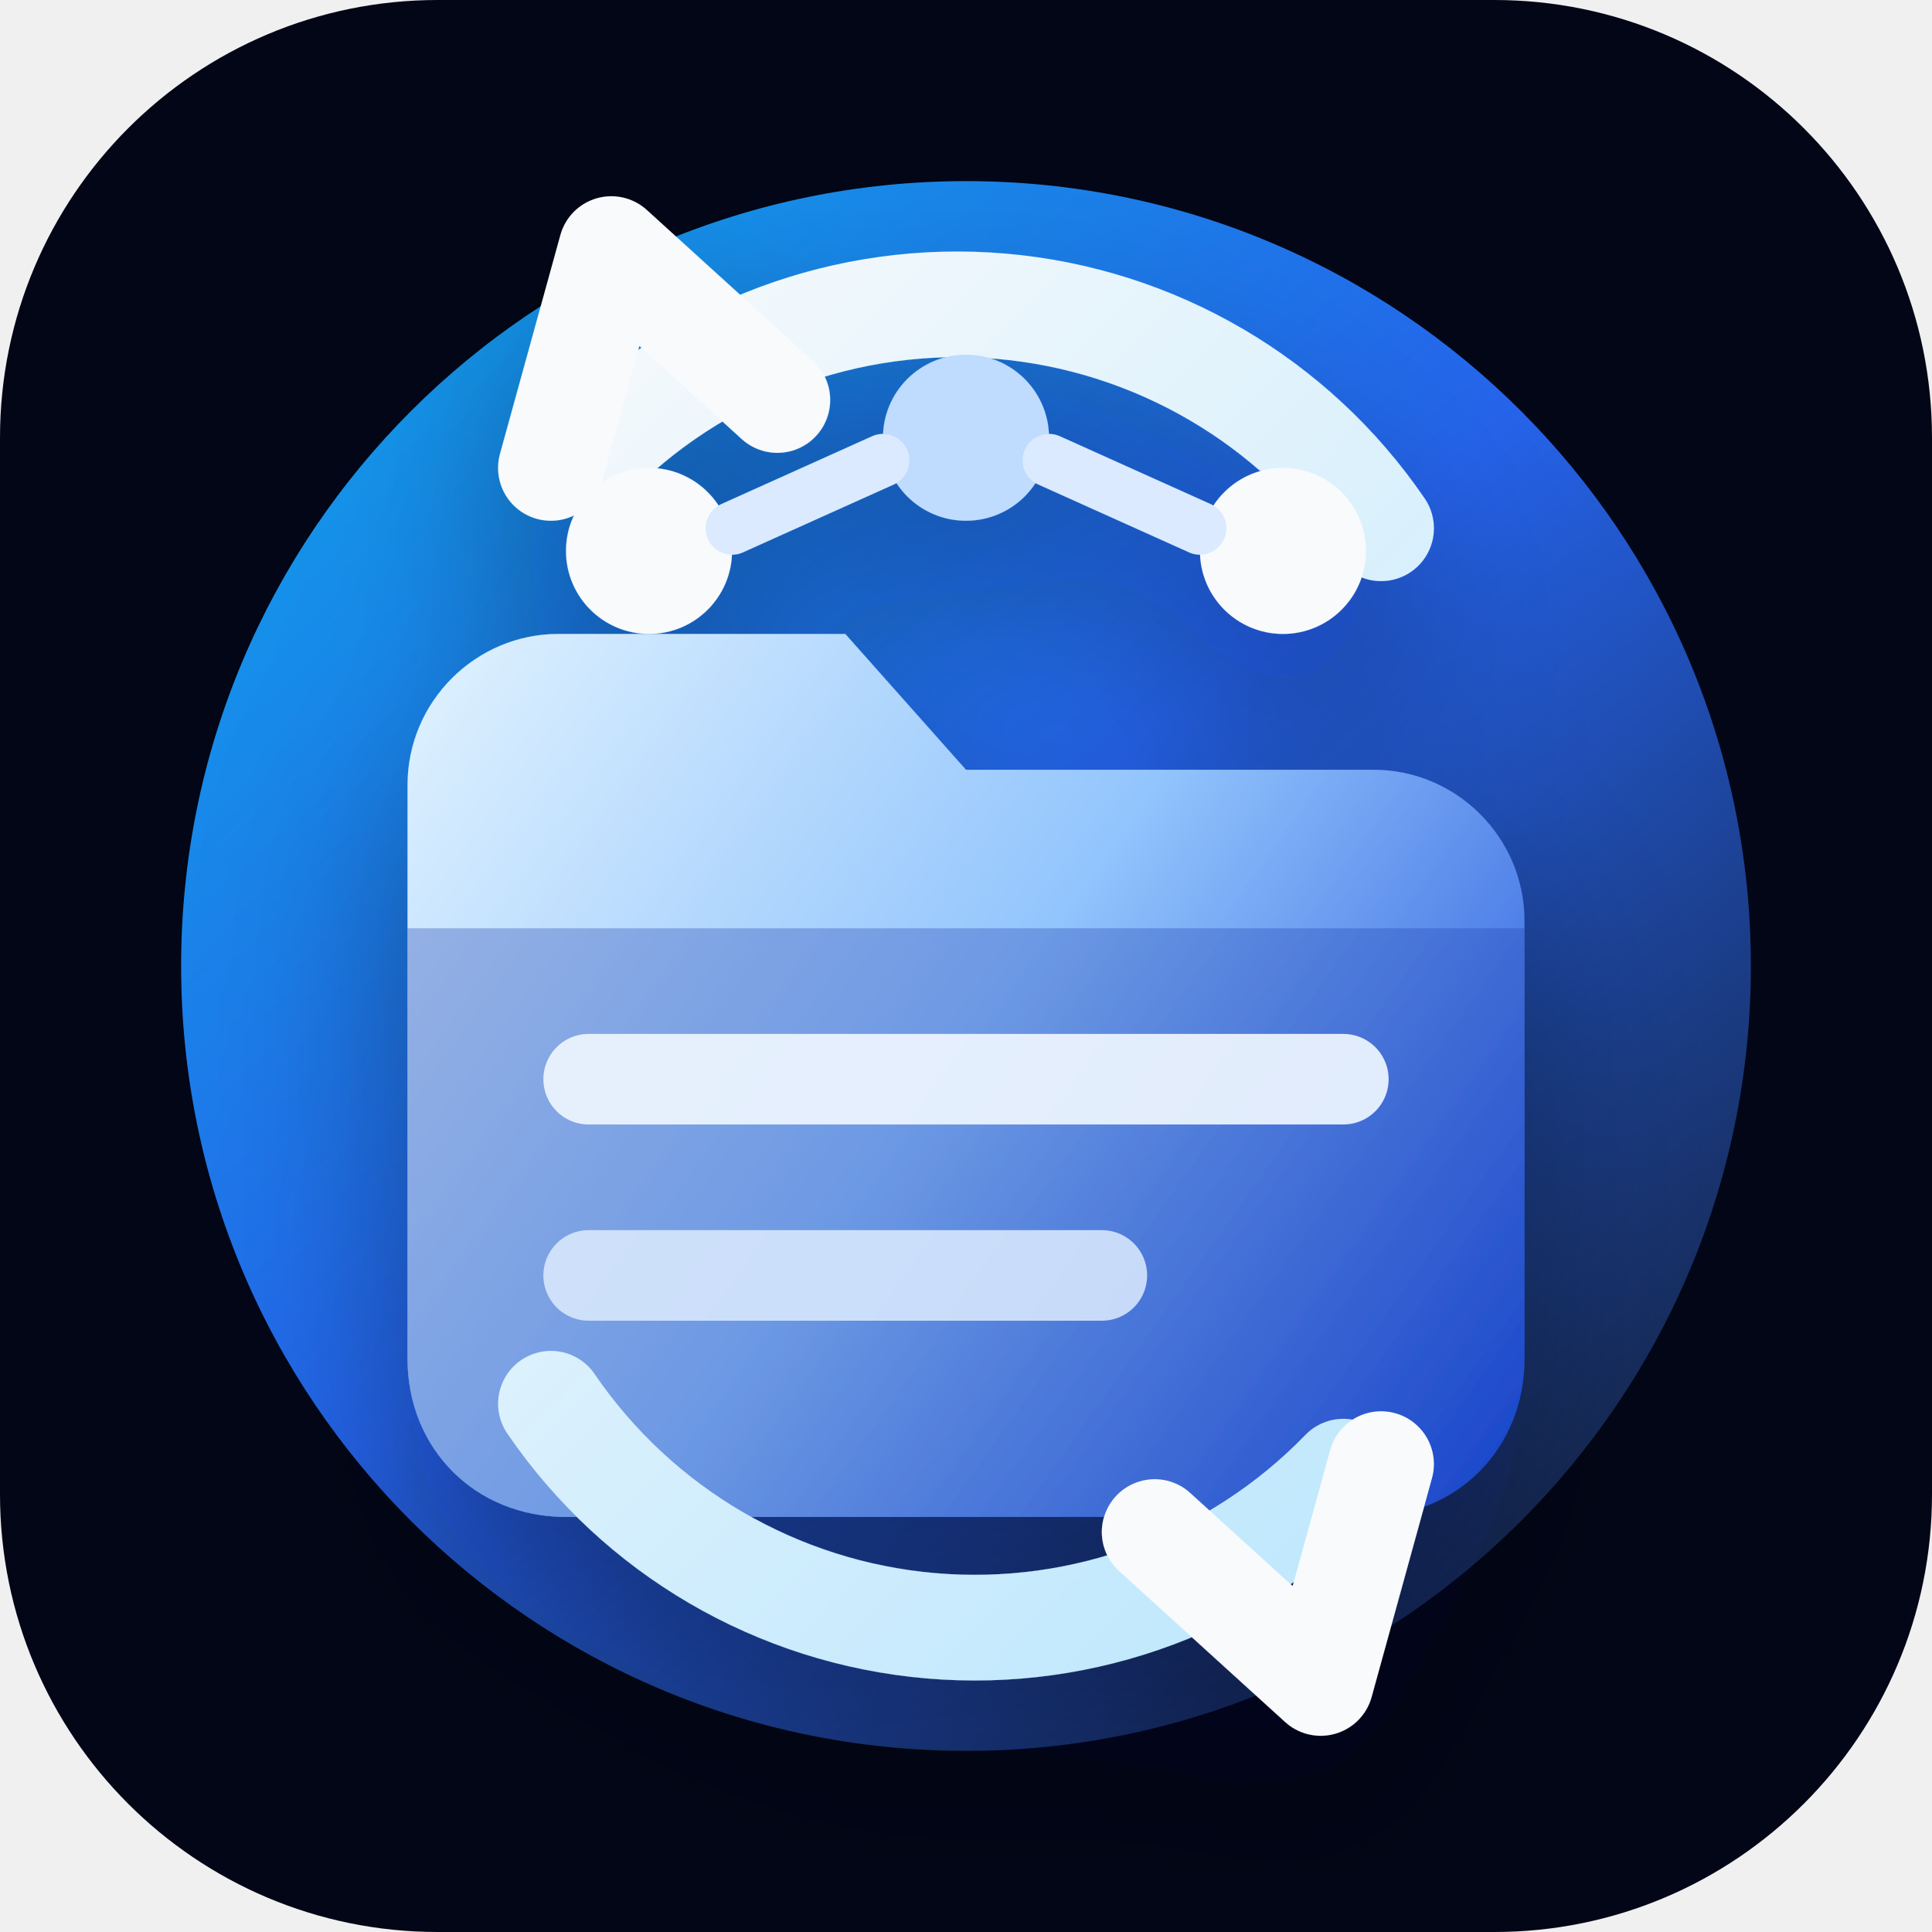
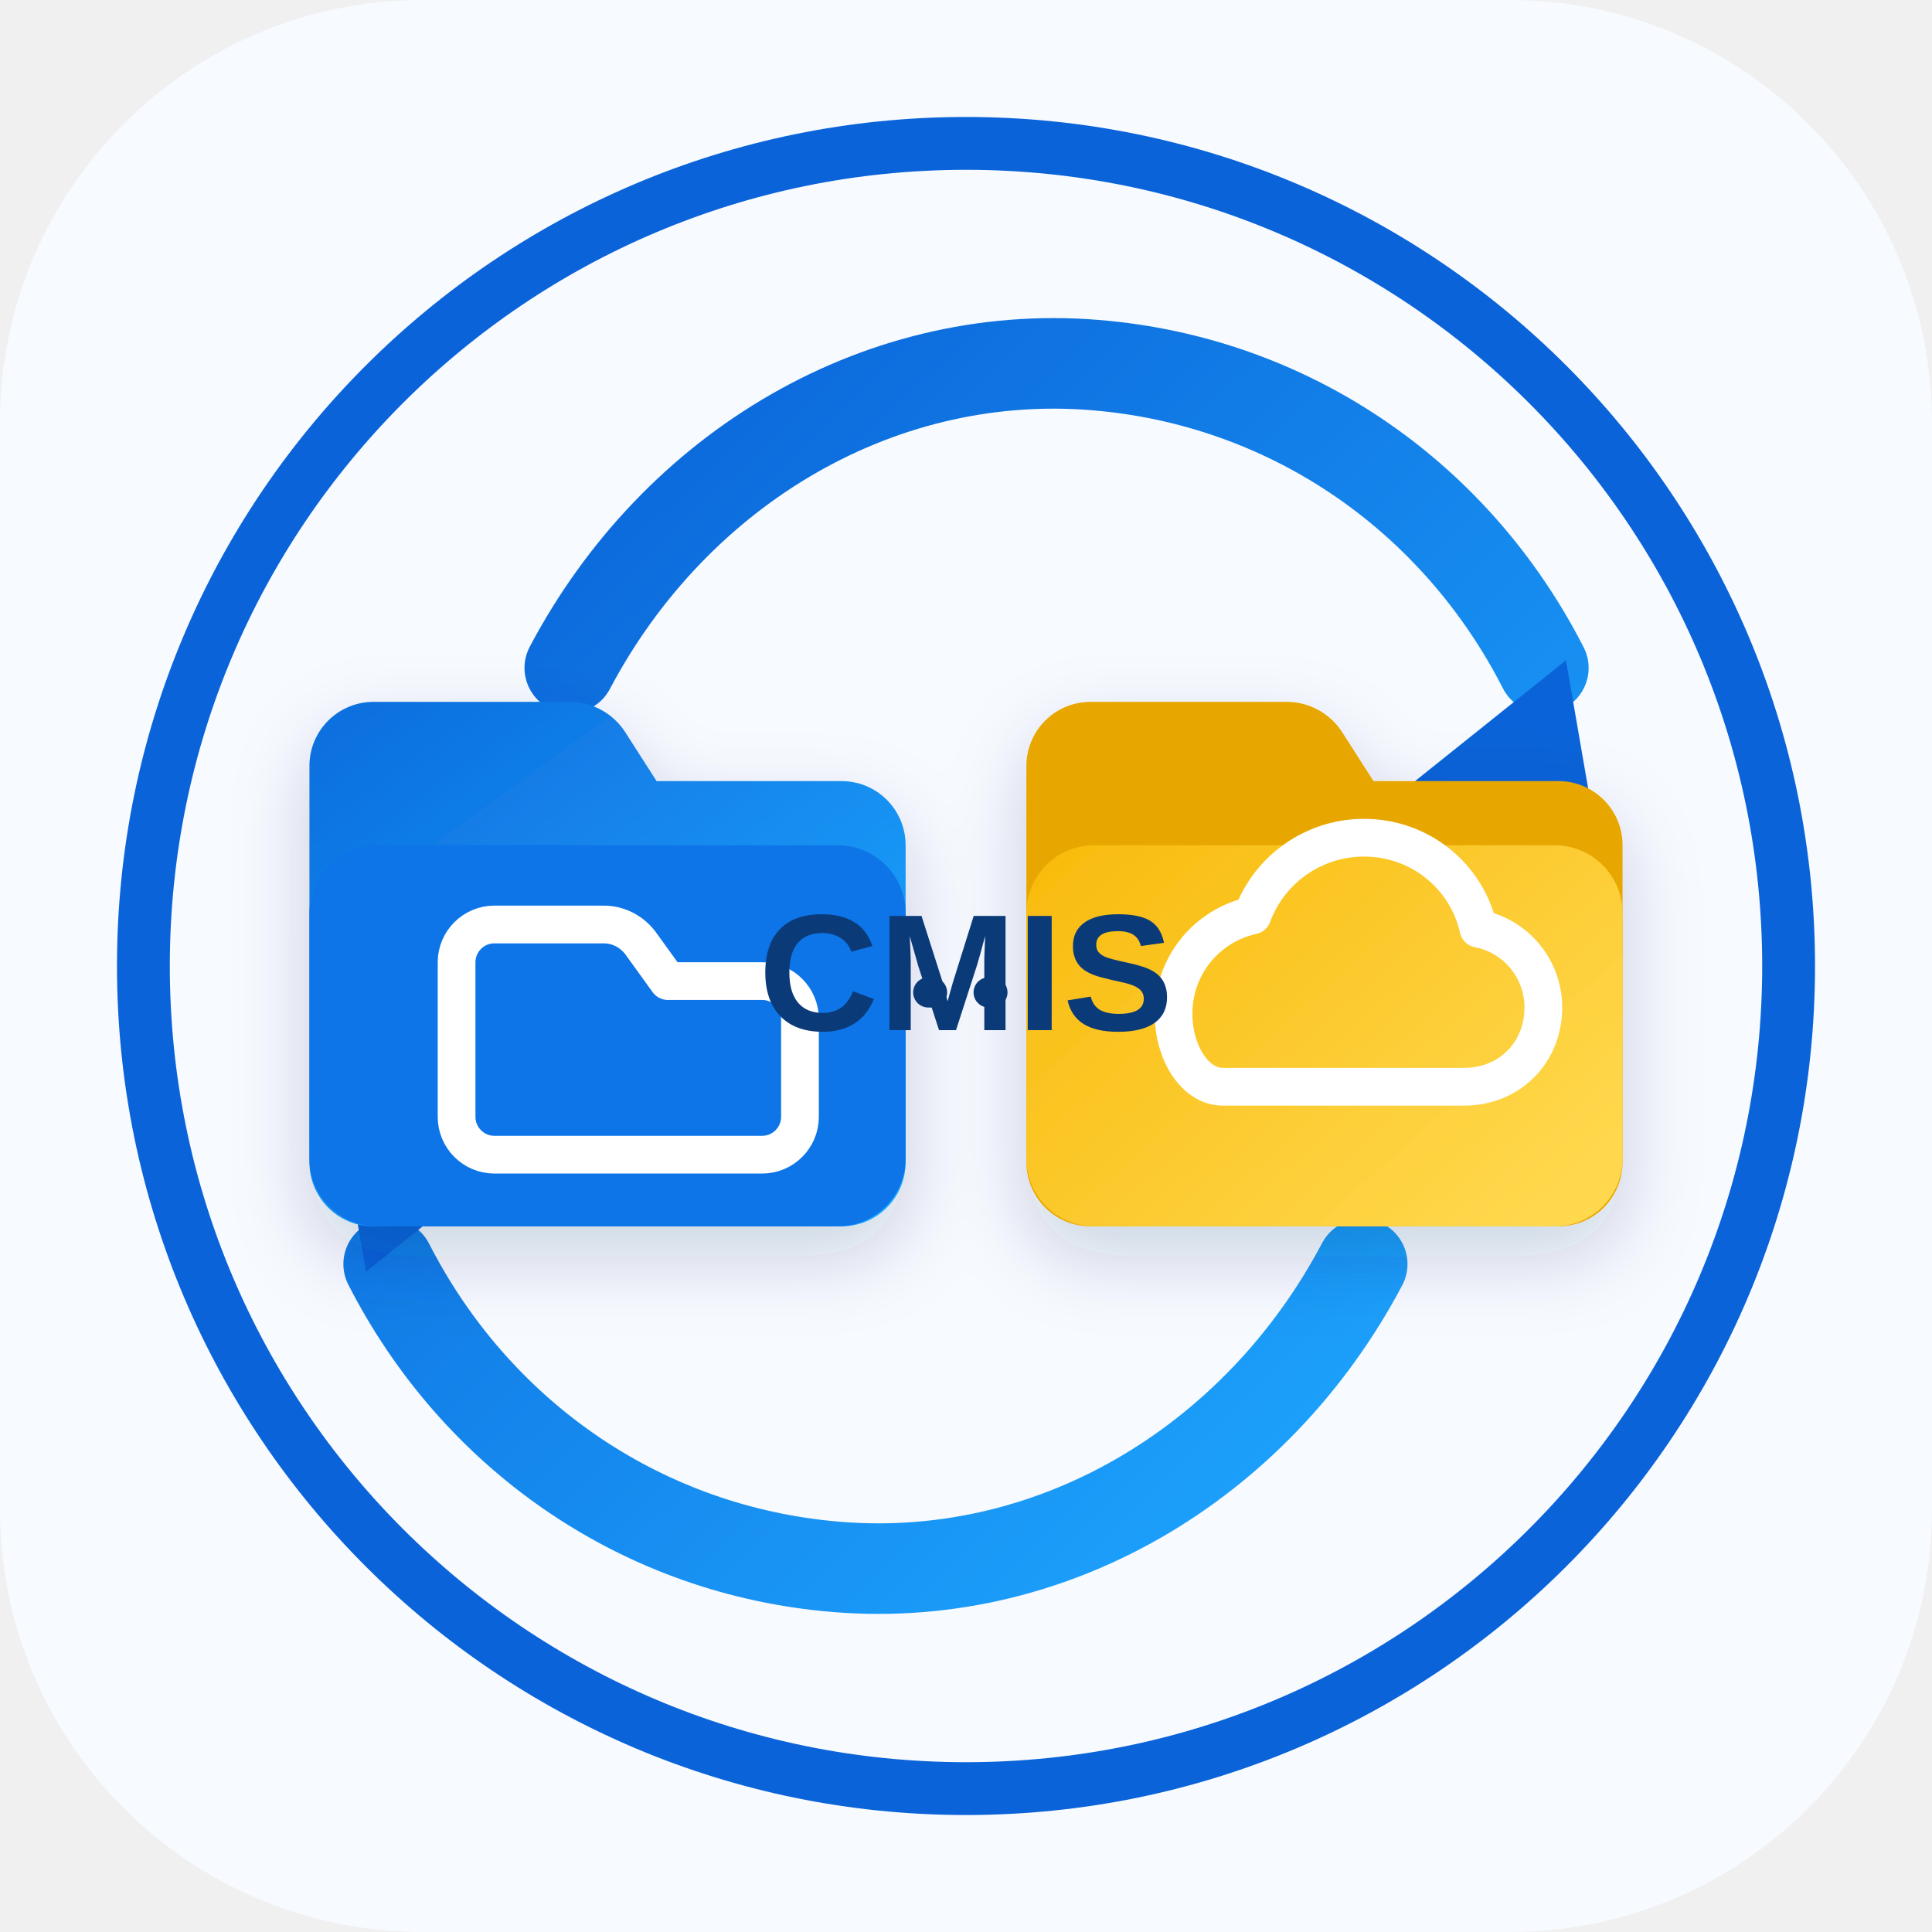
- <svg xmlns="http://www.w3.org/2000/svg" viewBox="0 0 256 256" role="img" aria-labelledby="logoTitle logoDescription">
+ <svg xmlns="http://www.w3.org/2000/svg" width="512" height="512" viewBox="0 0 512 512" fill="none">
  <defs>
-     <linearGradient id="backgroundGradient" x1="34" x2="222" y1="24" y2="232" gradientUnits="userSpaceOnUse">
-       <stop offset="0" stop-color="#0ea5e9" />
-       <stop offset="0.48" stop-color="#2563eb" />
-       <stop offset="1" stop-color="#111827" />
+     <linearGradient id="blueGrad" x1="96" y1="140" x2="220" y2="310" gradientUnits="userSpaceOnUse">
+       <stop stop-color="#0A63D8" />
+       <stop offset="1" stop-color="#1EA7FF" />
    </linearGradient>
-     <linearGradient id="folderGradient" x1="56" x2="202" y1="84" y2="188" gradientUnits="userSpaceOnUse">
-       <stop offset="0" stop-color="#e0f2fe" />
-       <stop offset="0.5" stop-color="#93c5fd" />
-       <stop offset="1" stop-color="#1d4ed8" />
+     <linearGradient id="goldGrad" x1="292" y1="165" x2="420" y2="310" gradientUnits="userSpaceOnUse">
+       <stop stop-color="#F7B500" />
+       <stop offset="1" stop-color="#FFD84D" />
    </linearGradient>
-     <linearGradient id="arrowGradient" x1="50" x2="206" y1="54" y2="208" gradientUnits="userSpaceOnUse">
-       <stop offset="0" stop-color="#f8fafc" />
-       <stop offset="1" stop-color="#bae6fd" />
+     <linearGradient id="syncGrad" x1="122" y1="112" x2="395" y2="392" gradientUnits="userSpaceOnUse">
+       <stop stop-color="#0A63D8" />
+       <stop offset="1" stop-color="#1EA7FF" />
    </linearGradient>
-     <filter id="softShadow" x="-24%" y="-24%" width="148%" height="148%">
-       <feDropShadow dx="0" dy="14" stdDeviation="13" flood-color="#020617" flood-opacity="0.36" />
+     <filter id="shadow" x="60" y="80" width="400" height="340" filterUnits="userSpaceOnUse" color-interpolation-filters="sRGB">
+       <feDropShadow dx="0" dy="8" stdDeviation="10" flood-color="#0B2B5C" flood-opacity="0.18" />
    </filter>
  </defs>
-   <rect width="256" height="256" rx="58" fill="#020617" />
-   <circle cx="128" cy="128" r="104" fill="url(#backgroundGradient)" />
-   <g filter="url(#softShadow)">
-     <path d="M54 104c0-11 9-20 20-20h38l16 18h54c11 0 20 9 20 20v58c0 12-9 21-21 21H75c-12 0-21-9-21-21z" fill="url(#folderGradient)" />
-     <path d="M54 123h148v57c0 12-9 21-21 21H75c-12 0-21-9-21-21z" fill="#1e40af" opacity="0.33" />
-     <path d="M78 143h100" stroke="#eff6ff" stroke-linecap="round" stroke-width="12" opacity="0.92" />
-     <path d="M78 169h68" stroke="#dbeafe" stroke-linecap="round" stroke-width="12" opacity="0.86" />
-     <path d="M183 70a68 68 0 0 0-105-9" fill="none" stroke="url(#arrowGradient)" stroke-linecap="round" stroke-width="14" />
-     <path d="m73 62 8-29 22 20" fill="none" stroke="#f8fafc" stroke-linecap="round" stroke-linejoin="round" stroke-width="14" />
-     <path d="M73 186a68 68 0 0 0 105 9" fill="none" stroke="url(#arrowGradient)" stroke-linecap="round" stroke-width="14" />
-     <path d="m183 194-8 29-22-20" fill="none" stroke="#f8fafc" stroke-linecap="round" stroke-linejoin="round" stroke-width="14" />
-     <circle cx="86" cy="73" r="11" fill="#f8fafc" />
-     <circle cx="128" cy="58" r="11" fill="#bfdbfe" />
-     <circle cx="170" cy="73" r="11" fill="#f8fafc" />
-     <path d="M97 70 117 61m22 0 20 9" stroke="#dbeafe" stroke-linecap="round" stroke-width="7" />
+   <rect width="512" height="512" rx="112" fill="#F7FAFF" />
+   <circle cx="256" cy="256" r="218" stroke="#0A63D8" stroke-width="14" />
+   <path d="M151 177C179 124 234 91 293 97C343 102 386 132 409 177" stroke="url(#syncGrad)" stroke-width="24" stroke-linecap="round" />
+   <path d="M415 175L424 227L375 207L415 175Z" fill="#0A63D8" />
+   <path d="M361 335C333 388 278 421 219 415C169 410 126 380 103 335" stroke="url(#syncGrad)" stroke-width="24" stroke-linecap="round" />
+   <path d="M97 337L88 285L137 305L97 337Z" fill="#0A63D8" />
+   <g filter="url(#shadow)">
+     <path d="M82 203C82 193.6 89.6 186 99 186H151C157 186 162.6 189.1 165.8 194.2L174 207H223C232.4 207 240 214.6 240 224V308C240 317.4 232.4 325 223 325H99C89.6 325 82 317.4 82 308V203Z" fill="url(#blueGrad)" />
+     <rect x="82" y="224" width="158" height="101" rx="18" fill="#0B75E8" />
+     <path d="M121 255C121 249.5 125.5 245 131 245H160C164 245 167.7 247 170 250.3L177 260H202C207.5 260 212 264.5 212 270V296C212 301.5 207.5 306 202 306H131C125.5 306 121 301.5 121 296V255Z" stroke="white" stroke-width="10" stroke-linejoin="round" />
+     <path d="M272 203C272 193.6 279.6 186 289 186H341C347 186 352.6 189.1 355.8 194.2L364 207H413C422.4 207 430 214.6 430 224V308C430 317.4 422.4 325 413 325H289C279.6 325 272 317.4 272 308V203Z" fill="#E7A700" />
+     <rect x="272" y="224" width="158" height="101" rx="18" fill="url(#goldGrad)" />
+     <path d="M324 288H388C400 288 409 279 409 267C409 256.6 401.6 248 391.8 246.1C388.7 232.2 376.3 222 361.5 222C347.9 222 336.3 230.6 331.9 242.6C319.7 245.3 311 256 311 268.6C311 279.3 316.9 288 324 288Z" stroke="white" stroke-width="10" stroke-linejoin="round" />
  </g>
+   <line x1="246" y1="263" x2="266" y2="263" stroke="#0B3A78" stroke-width="8" stroke-linecap="round" stroke-dasharray="1 15" />
+   <text x="256" y="273" text-anchor="middle" font-family="Arial, Helvetica, sans-serif" font-size="44" font-weight="800" fill="#0B3A78">CMIS</text>
</svg>
